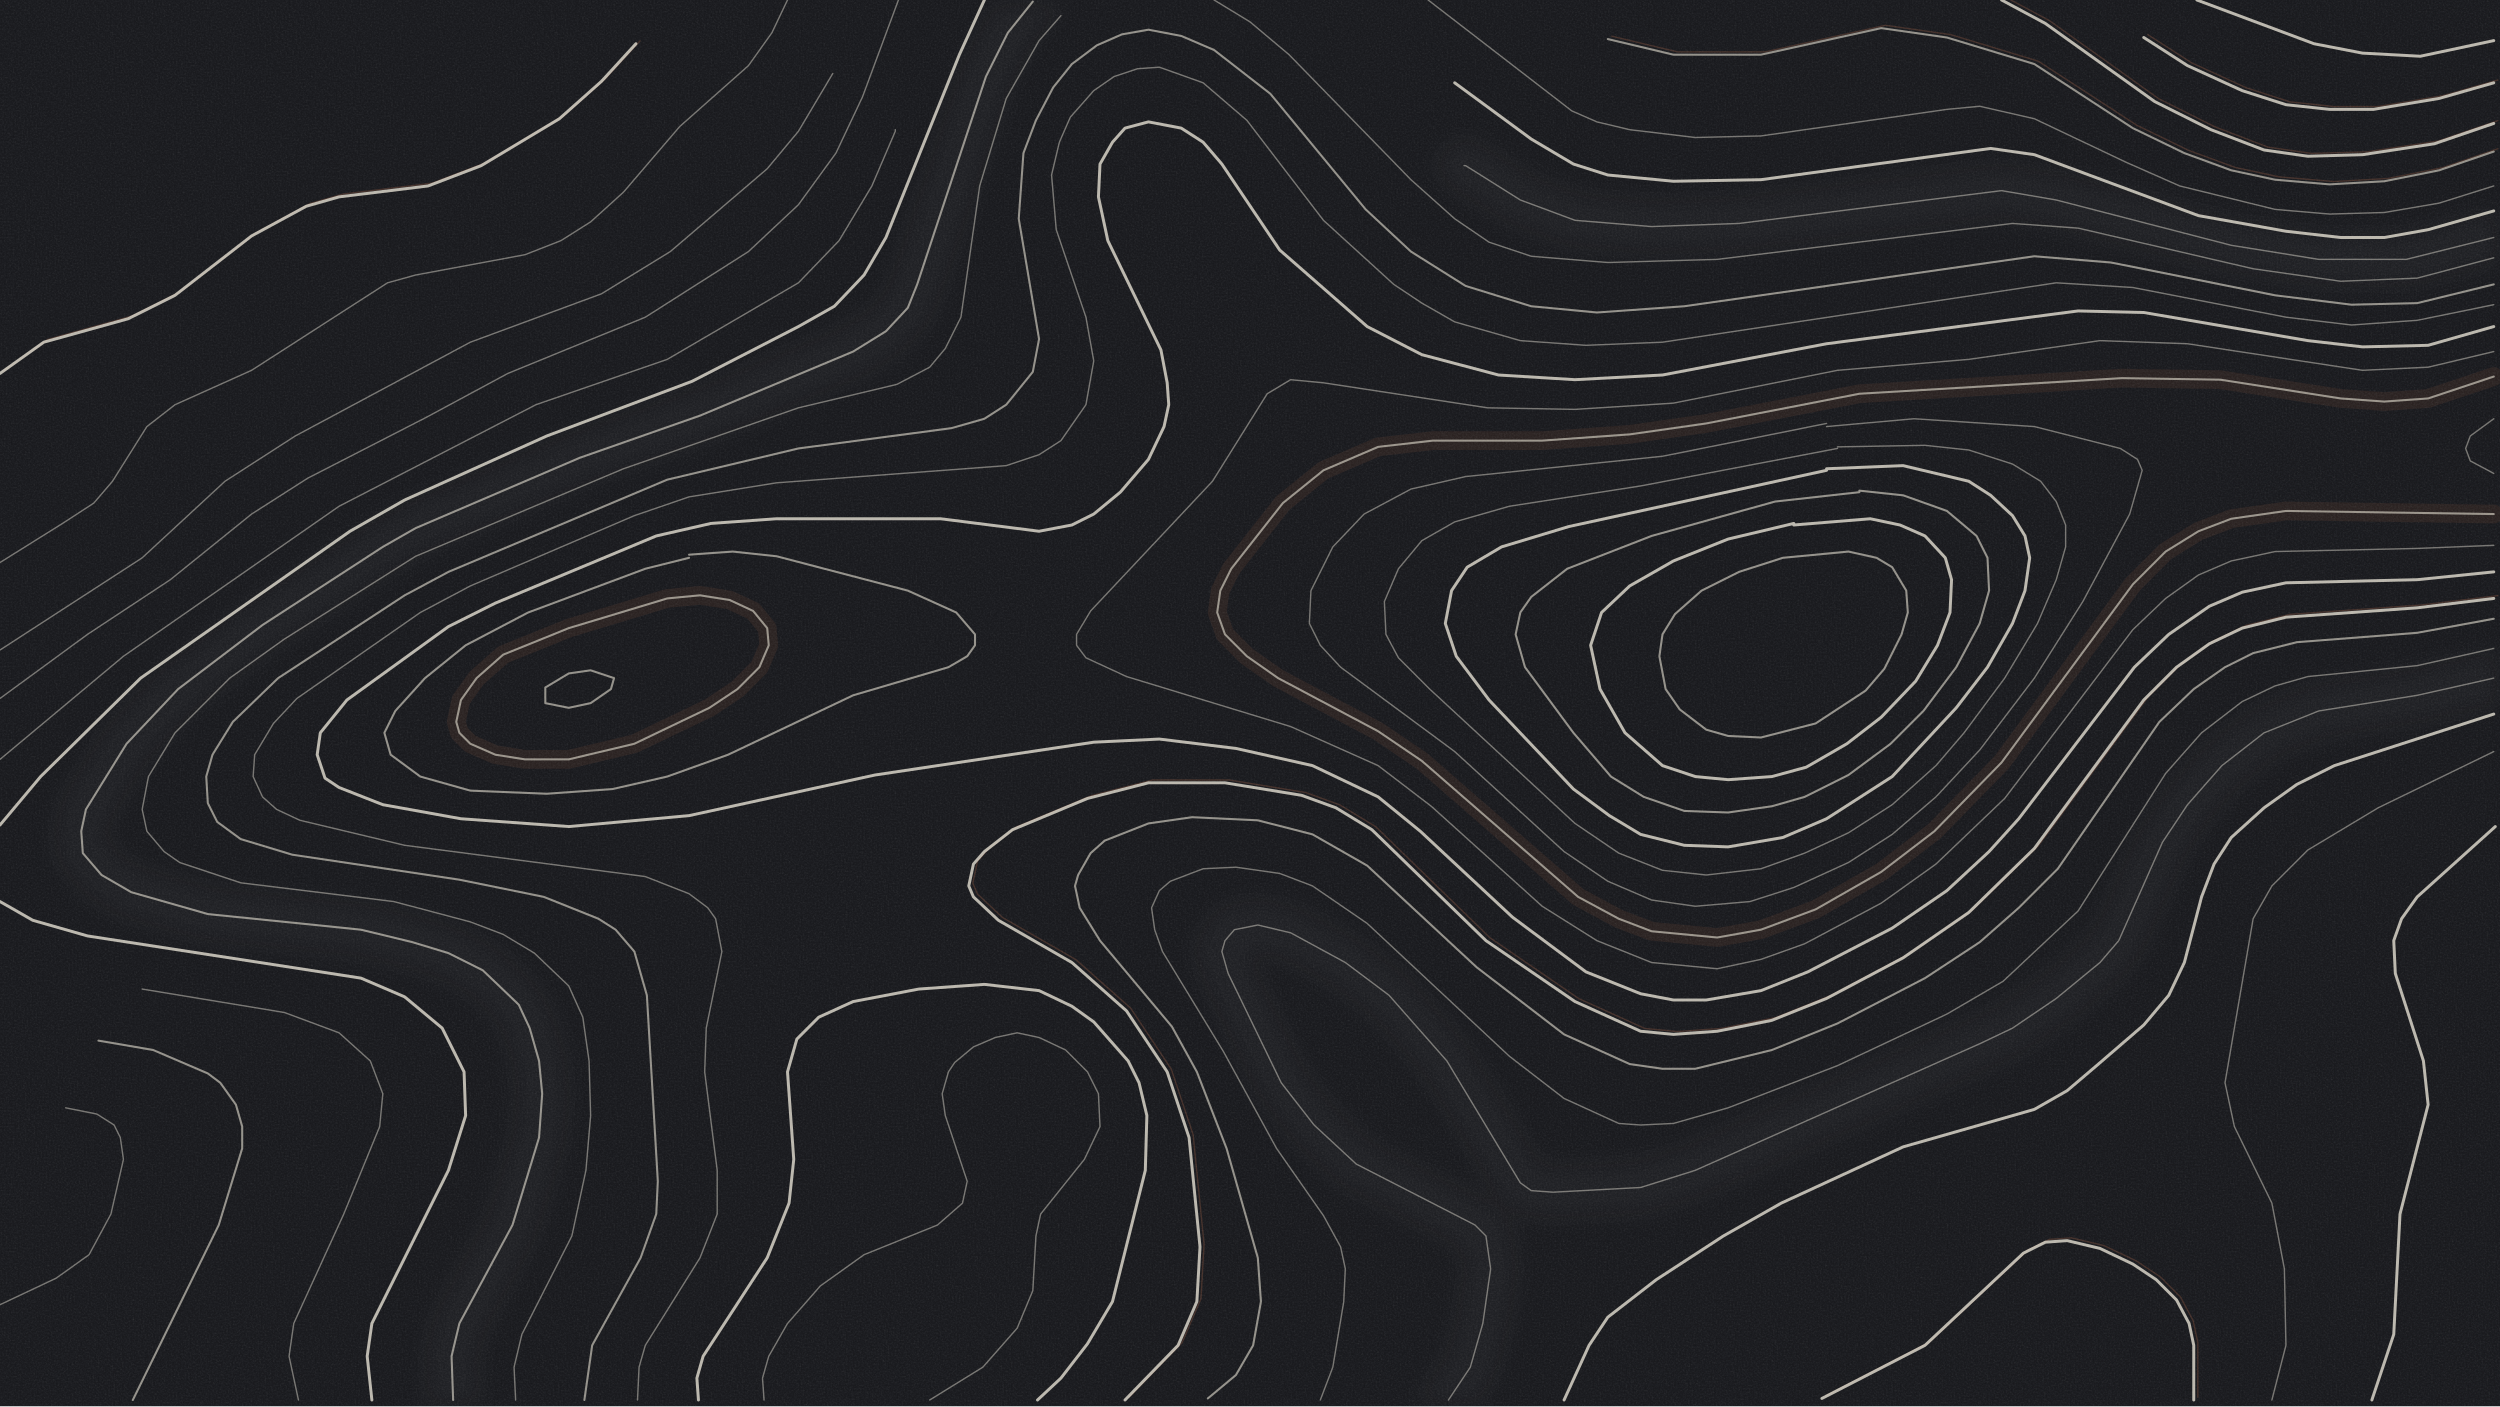
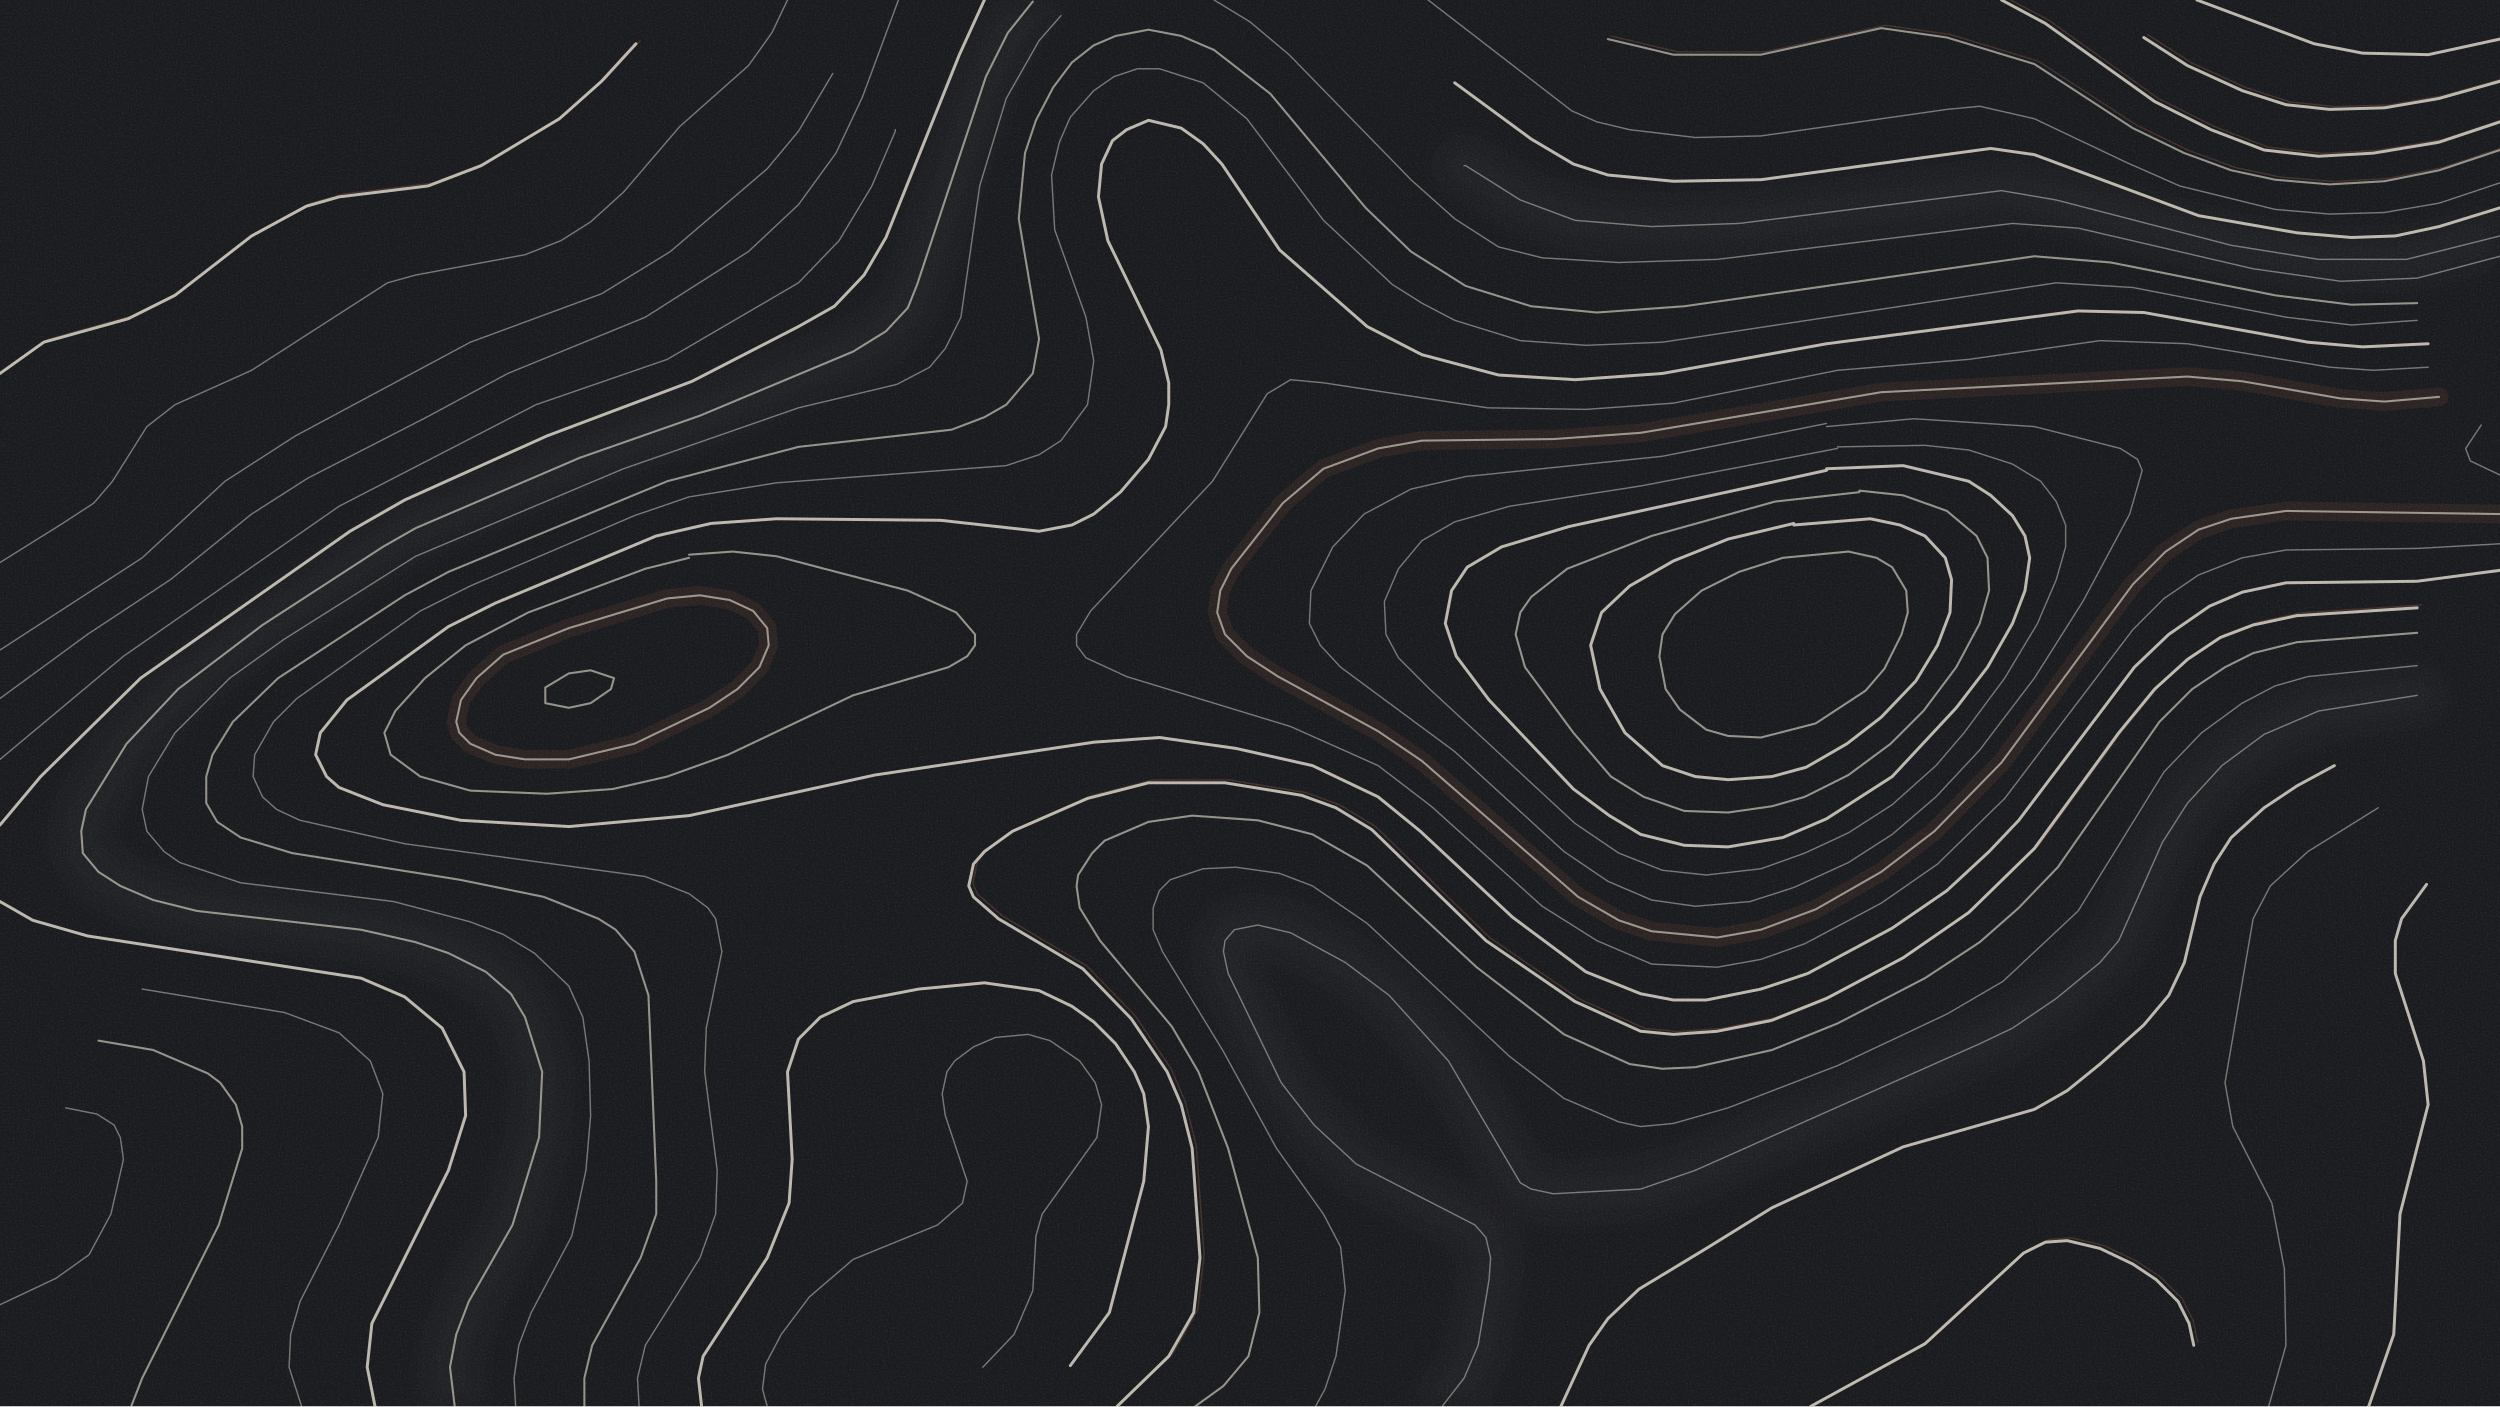
<svg xmlns="http://www.w3.org/2000/svg" width="1600" height="900" viewBox="0 0 1600 900" role="img" aria-labelledby="title describe">
  <defs>
    <filter id="grain" x="0" y="0" width="100%" height="100%" color-interpolation-filters="sRGB">
      <feTurbulence type="fractalNoise" baseFrequency="0.9" numOctaves="3" seed="384" stitchTiles="stitch" />
      <feColorMatrix type="saturate" values="0" />
    </filter>
    <filter id="wash" x="-10%" y="-10%" width="120%" height="120%">
      <feGaussianBlur stdDeviation="7" />
    </filter>
  </defs>
  <rect width="1600" height="900" fill="#15161a" />
  <g fill="none" stroke-linecap="round" stroke-linejoin="round">
-     <path data-band="12" stroke="#c9714b" stroke-width="12" stroke-opacity="0.1" d="M1596 241L1554 255 1526 257 1498 255 1421 243 1358 242 1190 252 1092 271 1043 278 987 282 917 282 882 286 847 301 821 322 788 364 781 378 779 392 784 406 798 420 818 434 882 468 910 487 1010 574 1036 588 1057 596 1099 600 1127 595 1162 582 1204 558 1238 532 1281 488 1365 374 1386 353 1407 340 1428 332 1463 327 1596 329M427 383L364 402 322 419 305 434 295 448 292 462 294 469 301 476 317 483 336 486 364 486 406 476 454 453 472 441 486 427 492 413 491 402 482 391 467 384 448 381 427 383" />
-     <path data-band="6" filter="url(#wash)" stroke="#ded9cc" stroke-width="34" stroke-opacity="0.04" d="M1596 434L1547 445 1484 455 1449 469 1422 490 1400 515 1384 539 1356 602 1344 616 1316 639 1288 658 1267 668 1085 749 1050 760 994 763 980 762 973 757 926 679 889 637 861 616 826 597 805 592 790 595 784 602 782 609 786 623 820 693 841 720 868 745 944 784 951 791 954 812 949 847 941 875 927 896M661 1L645 21 631 49 587 182 581 197 567 212 546 225 448 266 371 293 266 338 245 350 168 400 114 441 81 476 55 518 52 532 53 546 65 560 84 571 133 585 231 595 264 603 287 610 309 621 332 643 339 658 345 679 347 700 345 728 328 784 294 847 289 868 290 896M937 106L938 106 973 128 1008 141 1057 145 1113 143 1281 122 1316 128 1428 157 1484 166 1540 166 1596 152" />
+     <path data-band="12" stroke="#c9714b" stroke-width="12" stroke-opacity="0.1" d="M1561 254L1561 254 1526 257 1498 255 1435 244 1400 241 1204 251 1050 277 994 281 910 282 882 287 847 300 821 322 788 364 781 378 779 392 784 406 798 420 818 433 882 468 910 487 1010 574 1036 589 1057 596 1099 600 1127 595 1162 582 1204 558 1238 532 1281 488 1365 374 1386 353 1407 339 1428 332 1463 327 1600 329M427 383L364 402 322 419 305 434 295 448 292 462 294 469 301 476 317 483 336 486 364 486 406 476 454 453 472 441 486 427 492 413 491 402 482 391 467 384 448 381 427 383" />
+     <path data-band="6" filter="url(#wash)" stroke="#ded9cc" stroke-width="34" stroke-opacity="0.04" d="M1547 445L1547 445 1484 455 1449 470 1422 490 1400 514 1384 539 1356 602 1344 616 1316 639 1288 658 1267 668 1085 749 1050 761 994 764 980 761 973 757 927 679 889 637 861 616 826 597 805 592 790 595 784 602 783 609 786 623 820 693 841 720 868 745 944 784 951 792 954 805 953 819 946 861 937 882 923 900M661 1L645 21 631 49 587 182 581 197 567 212 546 225 448 266 371 293 266 338 245 350 168 400 114 441 81 476 55 518 52 532 53 546 63 558 77 567 98 576 126 583 231 595 266 603 287 610 311 622 327 636 336 651 347 686 345 728 328 784 300 833 292 854 288 875 291 900M937 106L938 106 973 128 1008 141 1057 145 1113 143 1281 122 1316 128 1428 157 1484 166 1540 166 1600 151" />
    <g transform="translate(2.6 -1.8)" stroke="#c9714b" stroke-opacity="0.24" stroke-width="0.9">
      <path d="M407 28L407 28 385 52 358 76 308 106 274 119 217 126 196 132 161 151 112 189 82 204 28 219 0 239" />
-       <path d="M1372 24L1372 24 1400 42 1435 58 1463 67 1491 70 1519 70 1561 63 1596 53" />
-       <path d="M1281 0L1309 15 1379 65 1415 83 1449 96 1477 100 1512 99 1558 92 1596 79" />
-       <path d="M1029 25L1029 25 1071 35 1127 35 1204 18 1246 24 1302 41 1365 82 1398 98 1428 109 1456 115 1491 118 1526 116 1561 109 1596 97" />
-       <path d="M1404 896L1404 861 1401 847 1393 832 1380 819 1365 809 1344 799 1323 794 1309 795 1295 802 1232 861 1166 895" />
-       <path d="M1596 383L1547 389 1463 395 1435 402 1414 412 1393 427 1372 448 1302 543 1260 584 1218 613 1169 639 1134 653 1099 660 1071 662 1050 660 1008 641 951 602 878 531 855 517 833 509 784 501 735 501 696 511 648 531 630 545 623 553 620 567 623 574 639 589 686 616 721 647 747 686 761 728 768 798 766 833 754 861 720 896" />
+       <path d="M1372 24L1372 24 1400 42 1435 58 1463 67 1491 70 1526 69 1561 63 1600 52" />
+       <path d="M1281 0L1309 15 1379 65 1415 83 1449 96 1484 100 1519 98 1561 91 1600 78" />
+       <path d="M1029 25L1029 25 1071 35 1127 35 1204 18 1246 24 1302 41 1365 82 1398 98 1428 109 1456 115 1491 118 1526 116 1561 109 1600 96" />
+       <path d="M1404 861L1404 861 1401 847 1394 833 1380 819 1365 809 1344 799 1323 794 1309 795 1295 802 1232 860 1159 900" />
+       <path d="M1547 389L1547 389 1470 394 1442 400 1421 408 1400 422 1379 441 1356 469 1302 543 1260 584 1218 613 1169 639 1134 653 1099 660 1071 662 1050 660 1008 641 951 602 878 531 855 517 833 509 784 501 735 501 696 511 648 532 630 545 623 553 620 567 623 574 639 588 693 620 724 652 747 686 756 707 763 735 768 805 764 840 748 868 715 900" />
    </g>
    <g stroke="#ded9cc" stroke-opacity="0.48" stroke-width="0.9">
      <path d="M504 0L494 21 479 42 435 81 399 123 378 142 359 154 336 163 266 176 248 181 161 237 112 259 94 273 72 308 60 322 40 335 0 360" />
      <path d="M533 47L533 47 511 84 491 108 429 161 385 188 301 219 189 279 144 308 91 357 0 416" />
      <path d="M42 709L42 709 62 713 73 720 77 728 79 742 71 777 57 803 36 818 0 835" />
      <path d="M575 0L552 62 535 98 511 131 479 161 413 203 325 239 273 267 197 306 161 329 109 371 56 406 0 447" />
      <path d="M573 83L573 84 558 119 537 154 511 181 427 230 343 259 217 324 79 420 0 486" />
-       <path d="M914 0L1006 71 1022 78 1043 83 1085 88 1127 87 1246 70 1267 68 1302 76 1361 104 1395 119 1456 134 1491 137 1526 136 1561 130 1596 119" />
-       <path d="M1596 481L1522 517 1477 544 1454 567 1442 588 1424 693 1430 721 1454 770 1462 812 1463 861 1454 896" />
-       <path d="M91 633L91 633 182 648 217 661 237 679 245 700 243 721 220 777 188 847 185 868 191 896" />
-       <path d="M937 106L938 106 973 128 1008 141 1057 145 1113 143 1281 122 1316 128 1428 157 1484 166 1540 166 1596 152" />
-       <path d="M1596 434L1547 445 1484 455 1449 469 1422 490 1400 515 1384 539 1356 602 1344 616 1316 639 1288 658 1267 668 1085 749 1050 760 994 763 980 762 973 757 926 679 889 637 861 616 826 597 805 592 790 595 784 602 782 609 786 623 820 693 841 720 868 745 944 784 951 791 954 812 949 847 941 875 927 896" />
-       <path d="M679 10L679 10 665 26 644 63 627 119 615 203 605 223 595 235 574 246 511 261 399 300 266 356 182 409 147 434 112 469 95 497 91 518 94 532 105 545 115 552 154 565 252 577 301 590 322 598 342 610 364 631 373 651 377 679 378 714 375 749 366 791 334 854 329 875 330 896" />
-       <path d="M777 0L800 14 825 35 903 115 931 140 953 155 980 164 1029 168 1099 166 1288 143 1330 146 1442 172 1498 180 1547 178 1596 165" />
-       <path d="M1596 415L1547 426 1477 433 1456 439 1435 449 1409 469 1386 495 1330 583 1282 628 1246 649 1176 682 1106 709 1071 719 1050 720 1036 719 1001 703 966 676 875 591 840 567 819 559 791 555 770 556 749 564 742 570 737 581 739 595 744 609 783 673 817 735 847 778 858 798 861 812 860 833 853 875 845 896" />
-       <path d="M1596 195L1547 205 1505 208 1463 203 1365 184 1316 181 1064 219 1015 221 973 218 931 206 910 194 892 182 847 141 798 77 770 53 742 43 728 44 713 49 700 58 685 75 678 91 673 112 676 147 695 203 700 231 695 259 679 282 665 291 644 298 497 309 441 318 406 330 301 375 269 392 190 447 175 463 163 483 162 497 168 510 177 518 192 525 259 541 413 561 441 572 453 581 458 588 462 609 452 658 451 686 459 749 459 777 448 805 413 861 409 875 408 896" />
-       <path d="M1596 225L1554 235 1512 237 1400 220 1344 218 1260 230 1176 237 1071 258 1008 262 952 261 847 245 826 243 811 252 776 308 698 391 689 406 689 413 695 421 721 433 826 465 882 490 916 516 987 580 1022 602 1057 616 1099 620 1127 614 1155 604 1204 578 1239 553 1283 511 1365 403 1386 383 1407 368 1428 359 1456 353 1547 351 1596 349" />
-       <path d="M595 896L629 875 651 850 661 826 663 791 666 777 694 742 704 721 703 700 696 686 682 672 665 664 651 661 637 664 623 670 611 680 607 686 603 700 605 714 619 756 616 770 600 784 553 803 525 823 504 847 492 868 488 882 489 896" />
+       <path d="M914 0L1006 71 1022 78 1043 83 1085 88 1127 87 1246 70 1267 68 1302 76 1361 104 1395 119 1456 134 1491 137 1526 136 1561 130 1600 117" />
+       <path d="M1522 517L1522 517 1477 545 1453 567 1442 588 1424 693 1429 721 1454 770 1462 812 1463 861 1452 900" />
+       <path d="M91 633L91 633 182 648 217 661 237 679 245 700 242 728 217 784 192 833 186 854 185 875 193 900" />
+       <path d="M937 106L938 106 973 128 1008 141 1057 145 1113 143 1281 122 1316 128 1428 157 1484 166 1540 166 1600 151" />
+       <path d="M1547 445L1547 445 1484 455 1449 470 1422 490 1400 514 1384 539 1356 602 1344 616 1316 639 1288 658 1267 668 1085 749 1050 761 994 764 980 761 973 757 927 679 889 637 861 616 826 597 805 592 790 595 784 602 783 609 786 623 820 693 841 720 868 745 944 784 951 792 954 805 953 819 946 861 937 882 923 900" />
+       <path d="M679 10L679 10 665 26 644 63 627 119 615 203 605 223 595 235 574 246 511 261 399 300 266 356 182 409 147 434 112 469 95 497 91 518 94 532 105 545 115 552 154 565 252 577 301 590 322 598 342 610 364 631 373 651 377 679 378 714 375 749 366 791 340 840 332 861 329 882 330 900" />
+       <path d="M777 0L800 14 825 35 903 115 931 140 959 158 987 165 1036 168 1099 166 1288 143 1330 146 1442 172 1498 180 1547 178 1600 164" />
+       <path d="M1547 426L1547 426 1477 433 1456 439 1435 450 1409 469 1385 494 1330 583 1282 628 1246 649 1176 682 1106 709 1071 719 1050 721 1036 718 1001 703 966 676 875 591 840 567 819 559 791 555 770 556 749 563 742 570 738 581 738 595 744 609 783 673 817 735 847 777 858 798 861 826 855 868 848 889 842 900" />
+       <path d="M1547 205L1547 205 1505 208 1463 203 1365 184 1316 181 1064 219 1015 221 973 218 931 205 910 194 891 182 847 141 798 76 770 53 742 44 728 44 713 49 700 58 685 75 678 91 673 112 675 147 695 203 700 231 696 259 679 282 665 291 644 298 497 309 441 318 406 330 301 375 269 391 190 447 175 462 163 483 162 497 168 510 177 518 192 525 259 540 413 561 441 572 453 581 458 588 462 609 452 658 451 686 459 749 458 777 448 805 413 861 408 882 409 900" />
+       <path d="M1554 235L1554 235 1519 237 1491 235 1400 220 1344 218 1260 230 1176 237 1071 258 1015 262 952 261 847 245 826 243 811 252 776 308 698 391 689 406 689 413 695 421 721 433 826 465 882 490 916 516 987 580 1022 602 1057 617 1099 619 1127 614 1155 604 1204 578 1240 553 1283 511 1365 403 1385 383 1407 368 1435 357 1463 352 1547 351 1600 348" />
+       <path d="M629 875L629 875 649 854 661 826 663 791 667 777 702 728 705 707 701 693 691 679 672 666 658 662 637 664 623 670 611 679 606 686 603 700 605 714 619 756 616 770 600 784 546 806 518 830 500 854 490 873 488 889 491 900" />
+       <path d="M1588 272L1588 272 1578 287 1581 295 1600 304" />
      <path d="M1169 271L1064 292 938 305 903 313 873 329 853 350 839 378 838 399 845 413 858 427 931 481 1001 545 1029 564 1057 576 1085 580 1120 577 1148 568 1183 552 1211 534 1239 510 1267 480 1302 434 1333 385 1363 329 1371 301 1368 294 1357 287 1302 273 1225 268 1169 273" />
-       <path d="M1596 268L1581 279 1578 287 1581 295 1596 303" />
      <path d="M1176 287L1050 311 966 324 931 334 910 346 895 364 886 385 887 406 895 421 915 441 1008 527 1036 546 1064 557 1092 560 1127 556 1155 546 1183 533 1211 515 1239 490 1257 469 1283 434 1304 399 1316 371 1322 350 1322 336 1316 321 1306 308 1288 297 1260 288 1232 285 1176 286" />
    </g>
    <g stroke="#ded9cc" stroke-opacity="0.62" stroke-width="1.32">
-       <path d="M1029 25L1029 25 1071 35 1127 35 1204 18 1246 24 1302 41 1365 82 1398 98 1428 109 1456 115 1491 118 1526 116 1561 109 1596 97" />
-       <path d="M63 666L63 666 98 672 133 687 141 693 151 707 155 721 155 735 140 784 85 896" />
-       <path d="M661 1L645 21 631 49 587 182 581 197 567 212 546 225 448 266 371 293 266 338 245 350 168 400 114 441 81 476 55 518 52 532 53 546 65 560 84 571 133 585 231 595 264 603 287 610 309 621 332 643 339 658 345 679 347 700 345 728 328 784 294 847 289 868 290 896" />
-       <path d="M1596 182L1547 194 1505 195 1456 189 1351 168 1302 164 1078 196 1022 200 980 196 938 183 903 161 874 134 813 60 777 32 756 23 735 19 718 22 702 29 686 41 674 56 663 77 655 98 652 140 665 217 661 238 644 259 630 268 609 274 511 287 427 307 287 366 259 381 178 434 149 462 136 483 132 497 133 514 139 526 154 537 187 547 294 563 348 574 383 588 394 595 406 609 414 637 421 756 420 777 410 805 379 861 374 896" />
-       <path d="M1596 396L1547 405 1470 411 1442 418 1424 427 1404 441 1382 462 1317 556 1292 581 1267 603 1232 626 1176 655 1134 672 1085 684 1064 684 1043 681 1001 662 945 619 875 554 840 534 805 525 763 523 735 527 707 538 698 546 690 560 688 567 691 581 704 602 750 657 766 686 785 735 805 805 807 833 802 861 791 880 773 895" />
+       <path d="M1029 25L1029 25 1071 35 1127 35 1204 18 1246 24 1302 41 1365 82 1398 98 1428 109 1456 115 1491 118 1526 116 1561 109 1600 96" />
+       <path d="M63 666L63 666 98 672 133 687 141 693 151 707 155 721 155 735 140 784 91 882 84 900" />
+       <path d="M661 1L645 21 631 49 587 182 581 197 567 212 546 225 448 266 371 293 266 338 245 350 168 400 114 441 81 476 55 518 52 532 53 546 63 558 77 567 98 576 126 583 231 595 266 603 287 610 311 622 327 636 336 651 347 686 345 728 328 784 300 833 292 854 288 875 291 900" />
+       <path d="M1547 194L1547 194 1505 195 1456 189 1351 168 1302 164 1078 196 1022 200 980 196 938 183 903 161 874 133 813 60 777 32 756 23 735 19 714 23 700 29 686 40 674 56 663 77 656 98 652 140 665 217 661 239 644 259 630 267 609 275 511 286 427 308 287 366 259 381 178 434 149 462 136 483 132 497 132 514 139 526 154 536 187 546 294 563 348 574 383 588 394 595 406 609 415 637 420 756 420 777 410 805 379 861 374 882 374 900" />
+       <path d="M1547 405L1547 405 1470 411 1442 418 1424 427 1403 441 1382 462 1317 555 1292 581 1267 603 1232 626 1176 655 1134 672 1085 683 1064 684 1043 681 1001 662 945 619 875 554 840 534 805 525 763 522 735 526 707 538 699 546 690 560 689 567 691 581 704 602 750 657 767 686 786 735 805 805 806 840 799 868 783 887 765 900" />
      <path d="M441 357L413 364 338 392 298 413 272 434 253 455 246 469 250 483 269 497 301 506 350 508 392 505 427 497 466 483 546 445 607 427 619 420 624 413 624 406 612 392 581 378 497 356 469 353 441 355" />
-       <path d="M1596 241L1554 255 1526 257 1498 255 1421 243 1358 242 1190 252 1092 271 1043 278 987 282 917 282 882 286 847 301 821 322 788 364 781 378 779 392 784 406 798 420 818 434 882 468 910 487 1010 574 1036 588 1057 596 1099 600 1127 595 1162 582 1204 558 1238 532 1281 488 1365 374 1386 353 1407 340 1428 332 1463 327 1596 329" />
+       <path d="M1561 254L1561 254 1526 257 1498 255 1435 244 1400 241 1204 251 1050 277 994 281 910 282 882 287 847 300 821 322 788 364 781 378 779 392 784 406 798 420 818 433 882 468 910 487 1010 574 1036 589 1057 596 1099 600 1127 595 1162 582 1204 558 1238 532 1281 488 1365 374 1386 353 1407 339 1428 332 1463 327 1600 329" />
      <path d="M427 383L364 402 322 419 305 434 295 448 292 462 294 469 301 476 317 483 336 486 364 486 406 476 454 453 472 441 486 427 492 413 491 402 482 391 467 384 448 381 427 383" />
      <path d="M364 431L349 440 349 450 364 453 378 450 391 441 393 434 378 429 364 431" />
      <path d="M1190 315L1136 321 1057 343 1003 364 980 382 973 392 970 406 976 427 1007 469 1031 497 1052 510 1078 519 1106 520 1134 516 1155 510 1183 496 1210 476 1231 455 1252 427 1267 399 1273 378 1272 357 1265 343 1246 327 1218 317 1190 314" />
      <path d="M1141 357L1113 366 1089 378 1072 393 1064 406 1062 420 1066 441 1075 454 1092 467 1106 471 1127 472 1162 463 1194 442 1206 428 1217 406 1221 392 1220 378 1211 363 1201 357 1183 353 1141 357" />
    </g>
    <g stroke="#ded9cc" stroke-opacity="0.82" stroke-width="1.9">
      <path d="M407 28L407 28 385 52 358 76 308 106 274 119 217 126 196 132 161 151 112 189 82 204 28 219 0 239" />
-       <path d="M1406 0L1481 28 1512 34 1549 36 1596 26" />
-       <path d="M1372 24L1372 24 1400 42 1435 58 1463 67 1491 70 1519 70 1561 63 1596 53" />
-       <path d="M1281 0L1309 15 1379 65 1415 83 1449 96 1477 100 1512 99 1558 92 1596 79" />
-       <path d="M1597 529L1547 574 1537 588 1532 602 1533 623 1551 679 1554 707 1536 777 1532 854 1518 896" />
+       <path d="M1406 0L1481 28 1512 34 1554 35 1600 25" />
+       <path d="M1372 24L1372 24 1400 42 1435 58 1463 67 1491 70 1526 69 1561 63 1600 52" />
+       <path d="M1281 0L1309 15 1379 65 1415 83 1449 96 1484 100 1519 98 1561 91 1600 78" />
+       <path d="M1553 566L1553 566 1537 588 1533 602 1533 623 1551 679 1554 707 1536 777 1532 854 1516 900" />
      <path d="M630 0L614 35 567 152 553 176 534 196 511 209 443 244 350 279 259 320 224 340 90 434 26 497 0 528" />
-       <path d="M931 53L931 53 980 89 1007 105 1029 112 1071 116 1127 115 1274 95 1302 99 1407 138 1463 148 1498 152 1526 152 1554 147 1596 135" />
-       <path d="M1596 457L1494 490 1470 502 1449 517 1428 536 1417 553 1409 574 1398 616 1388 637 1372 656 1343 681 1323 698 1302 710 1218 734 1140 770 1103 791 1060 819 1029 843 1017 861 1001 896" />
-       <path d="M0 577L21 589 56 599 231 626 259 638 283 658 297 686 298 714 287 749 238 847 235 868 238 896" />
-       <path d="M1404 896L1404 861 1401 847 1393 832 1380 819 1365 809 1344 799 1323 794 1309 795 1295 802 1232 861 1166 895" />
-       <path d="M1596 383L1547 389 1463 395 1435 402 1414 412 1393 427 1372 448 1302 543 1260 584 1218 613 1169 639 1134 653 1099 660 1071 662 1050 660 1008 641 951 602 878 531 855 517 833 509 784 501 735 501 696 511 648 531 630 545 623 553 620 567 623 574 639 589 686 616 721 647 747 686 761 728 768 798 766 833 754 861 720 896" />
-       <path d="M1596 209L1554 221 1512 222 1477 218 1372 200 1330 199 1169 220 1064 240 1008 243 959 240 910 227 875 209 819 160 782 105 770 91 756 82 735 78 720 82 712 91 704 105 703 126 709 154 743 224 747 245 748 259 745 273 735 294 717 315 700 329 686 336 665 340 602 332 497 332 455 335 420 343 317 386 287 401 222 448 205 469 203 483 208 498 217 504 245 515 295 524 364 529 441 522 560 496 700 475 742 473 791 479 840 490 882 510 909 532 968 587 1015 622 1050 636 1071 640 1092 640 1127 634 1157 622 1211 594 1246 570 1273 545 1292 524 1366 427 1388 406 1414 388 1435 379 1463 373 1547 371 1596 366" />
-       <path d="M664 896L679 882 696 860 712 833 733 749 734 714 729 693 722 679 700 654 686 644 665 634 630 630 588 633 546 641 524 651 510 665 504 686 508 742 505 770 491 805 450 868 446 882 447 896" />
+       <path d="M931 53L931 53 980 89 1007 105 1029 112 1071 116 1127 115 1274 95 1302 99 1407 138 1470 149 1505 152 1533 151 1561 145 1600 133" />
+       <path d="M1494 490L1494 490 1470 503 1449 517 1428 536 1417 553 1408 574 1398 616 1388 637 1372 656 1344 681 1323 698 1302 710 1218 734 1134 773 1092 799 1049 825 1029 844 1017 861 999 900" />
+       <path d="M0 577L21 589 56 599 231 626 259 638 283 658 297 686 298 714 287 749 238 847 235 875 240 900" />
+       <path d="M1404 861L1404 861 1401 847 1394 833 1380 819 1365 809 1344 799 1323 794 1309 795 1295 802 1232 860 1159 900" />
+       <path d="M1547 389L1547 389 1470 394 1442 400 1421 408 1400 422 1379 441 1356 469 1302 543 1260 584 1218 613 1169 639 1134 653 1099 660 1071 662 1050 660 1008 641 951 602 878 531 855 517 833 509 784 501 735 501 696 511 648 532 630 545 623 553 620 567 623 574 639 588 693 620 724 652 747 686 756 707 763 735 768 805 764 840 748 868 715 900" />
+       <path d="M1554 220L1554 220 1512 222 1477 219 1372 200 1330 199 1169 220 1064 239 1008 243 959 240 910 227 875 209 819 160 782 105 770 92 756 82 735 77 721 83 712 90 705 105 703 126 709 154 743 224 748 245 748 259 746 273 735 294 717 315 700 329 686 336 665 340 602 333 497 332 455 335 420 343 317 386 287 401 222 448 205 469 202 483 209 497 217 504 245 515 295 525 364 529 441 522 560 496 700 475 742 472 791 479 840 490 882 510 909 532 968 587 1015 622 1050 636 1071 640 1092 640 1127 633 1157 623 1211 594 1246 570 1273 545 1292 525 1366 427 1388 406 1414 388 1435 379 1463 373 1547 372 1600 365" />
+       <path d="M685 874L685 874 710 840 732 756 735 721 732 700 726 686 714 668 700 654 686 644 665 634 630 629 588 633 546 641 525 651 511 665 504 686 507 742 505 770 491 805 450 868 447 882 449 900" />
      <path d="M1169 301L1004 337 961 350 939 363 929 378 925 399 932 420 953 448 1007 505 1030 522 1050 534 1078 541 1106 542 1141 536 1169 524 1211 497 1252 453 1272 427 1288 399 1296 378 1299 357 1296 343 1288 330 1274 317 1260 308 1218 298 1169 300" />
      <path d="M1148 335L1106 345 1071 359 1043 375 1025 392 1018 413 1024 441 1040 469 1064 490 1085 497 1106 499 1134 497 1156 491 1182 476 1204 459 1226 436 1240 413 1248 392 1249 371 1245 357 1232 343 1216 336 1197 332 1148 336" />
    </g>
  </g>
  <rect width="1600" height="900" filter="url(#grain)" style="mix-blend-mode:screen" opacity="0.14" />
</svg>
